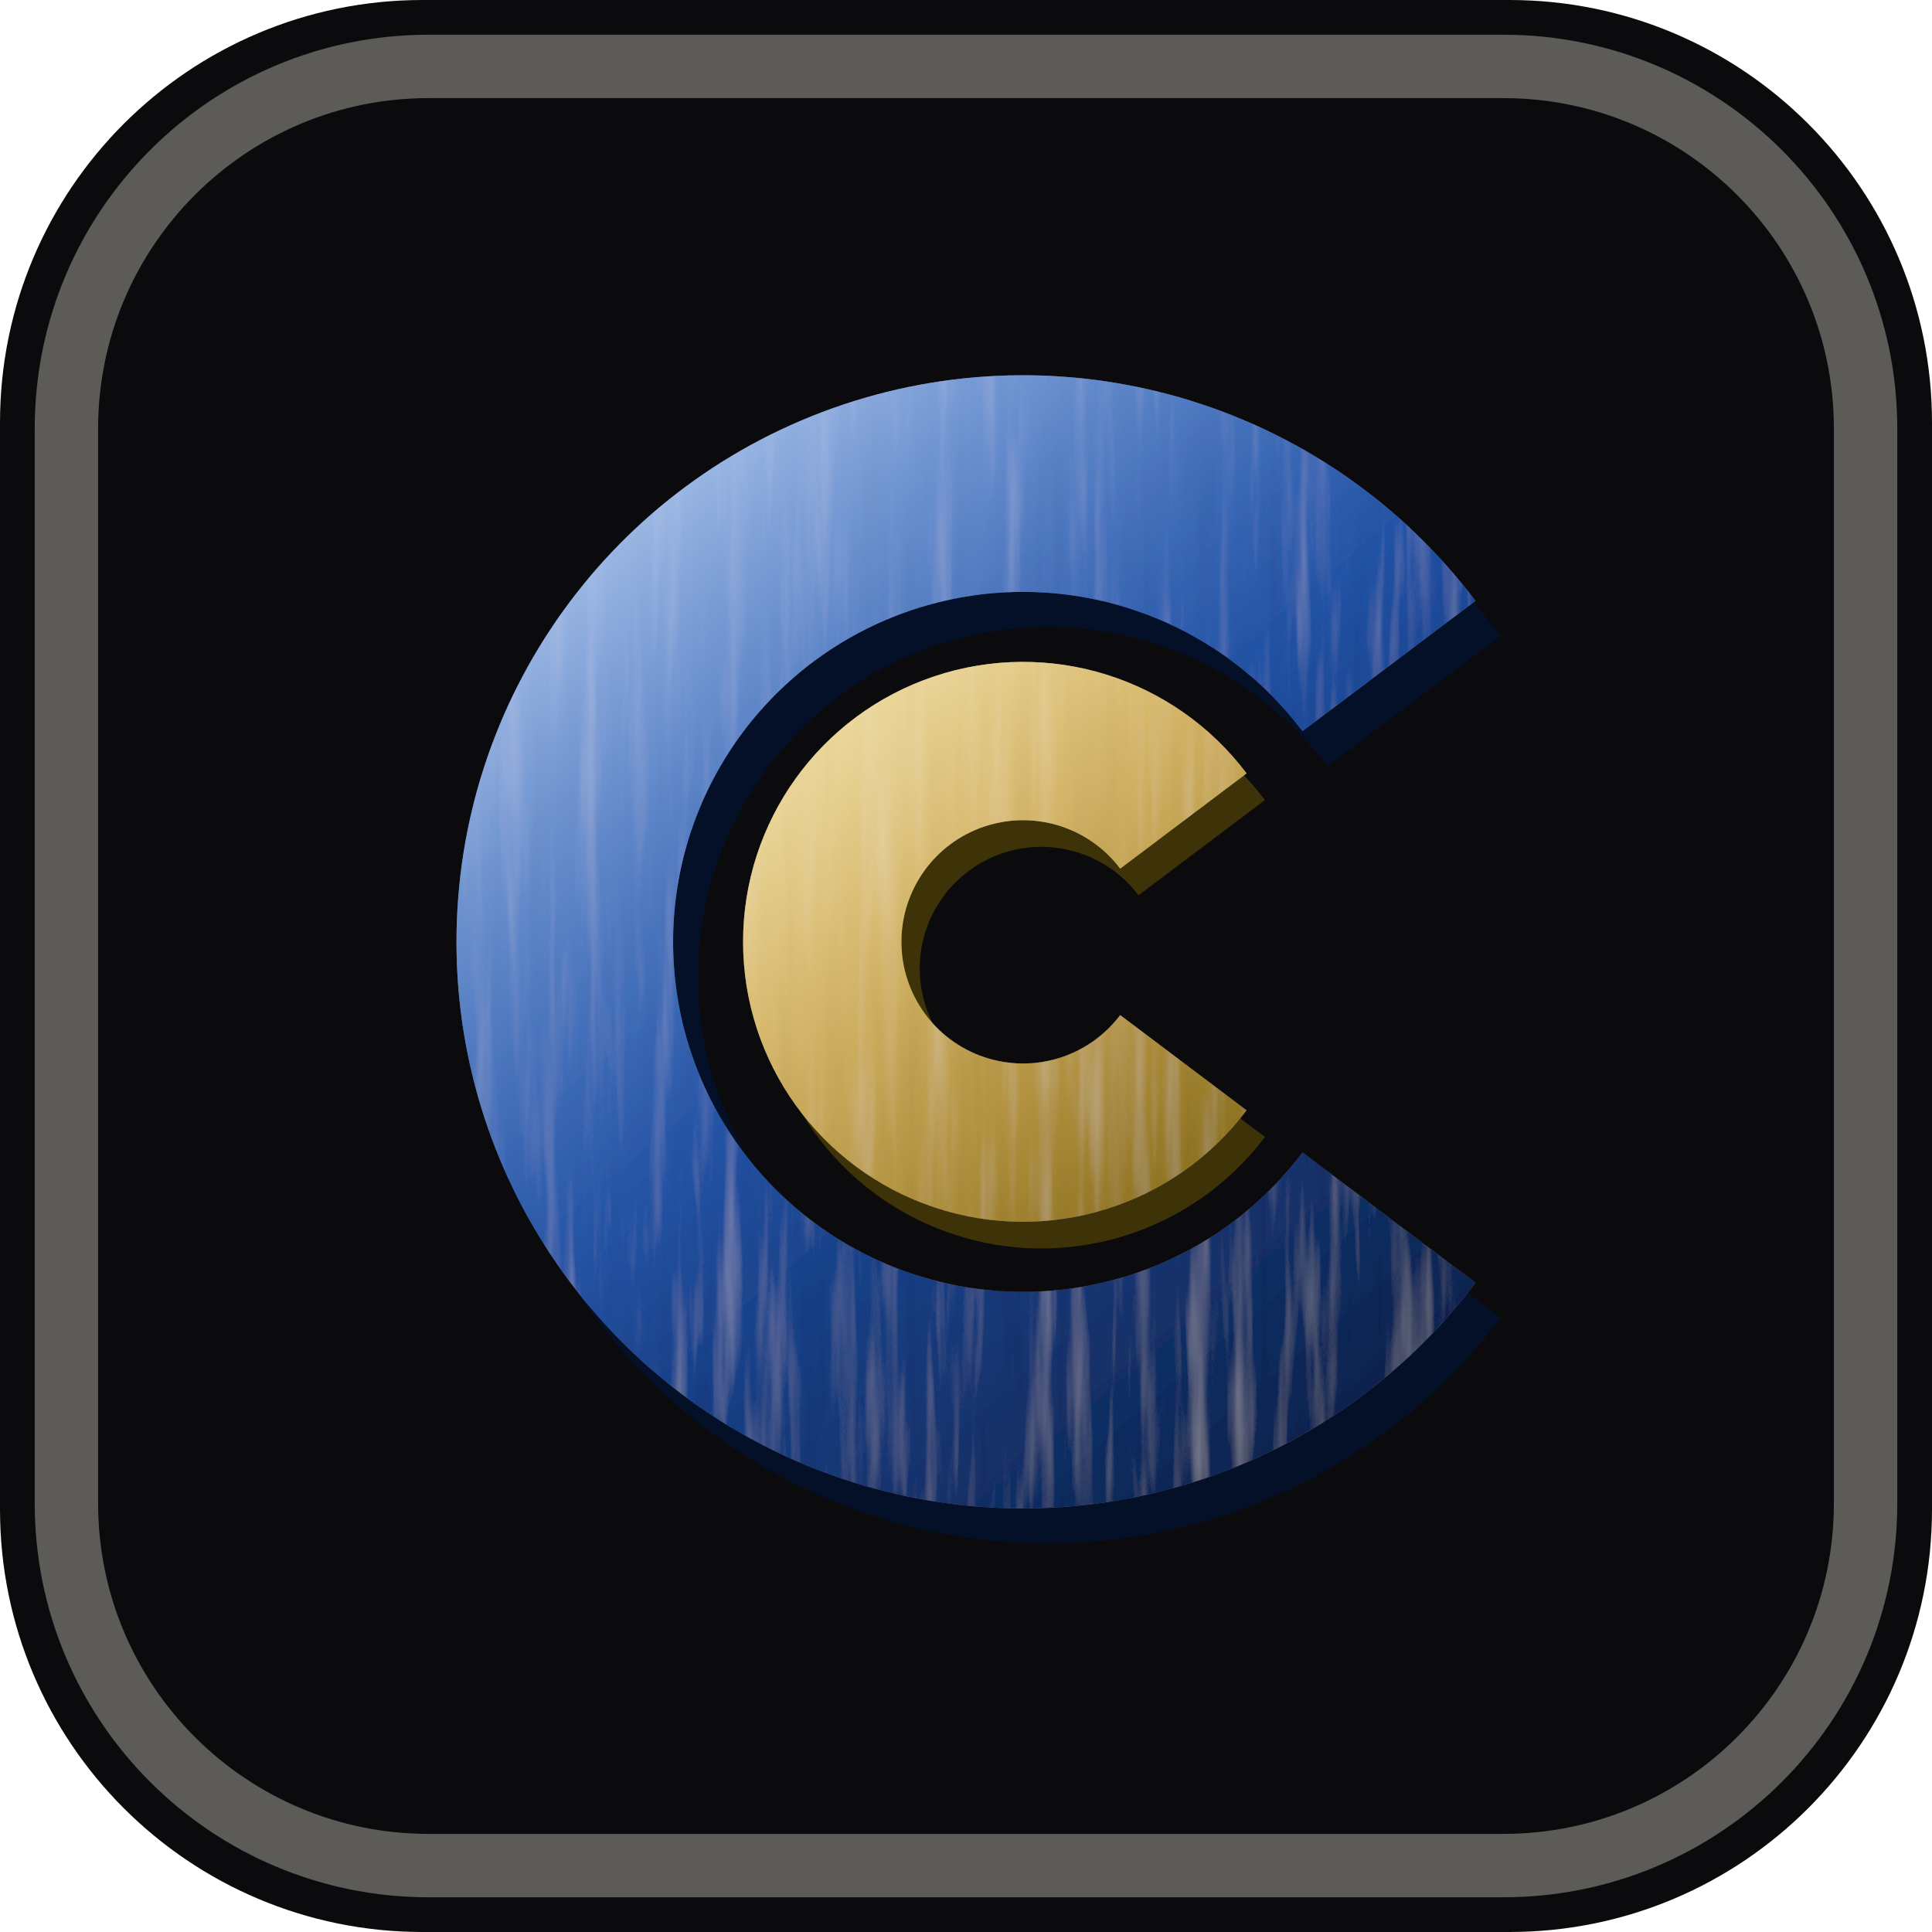
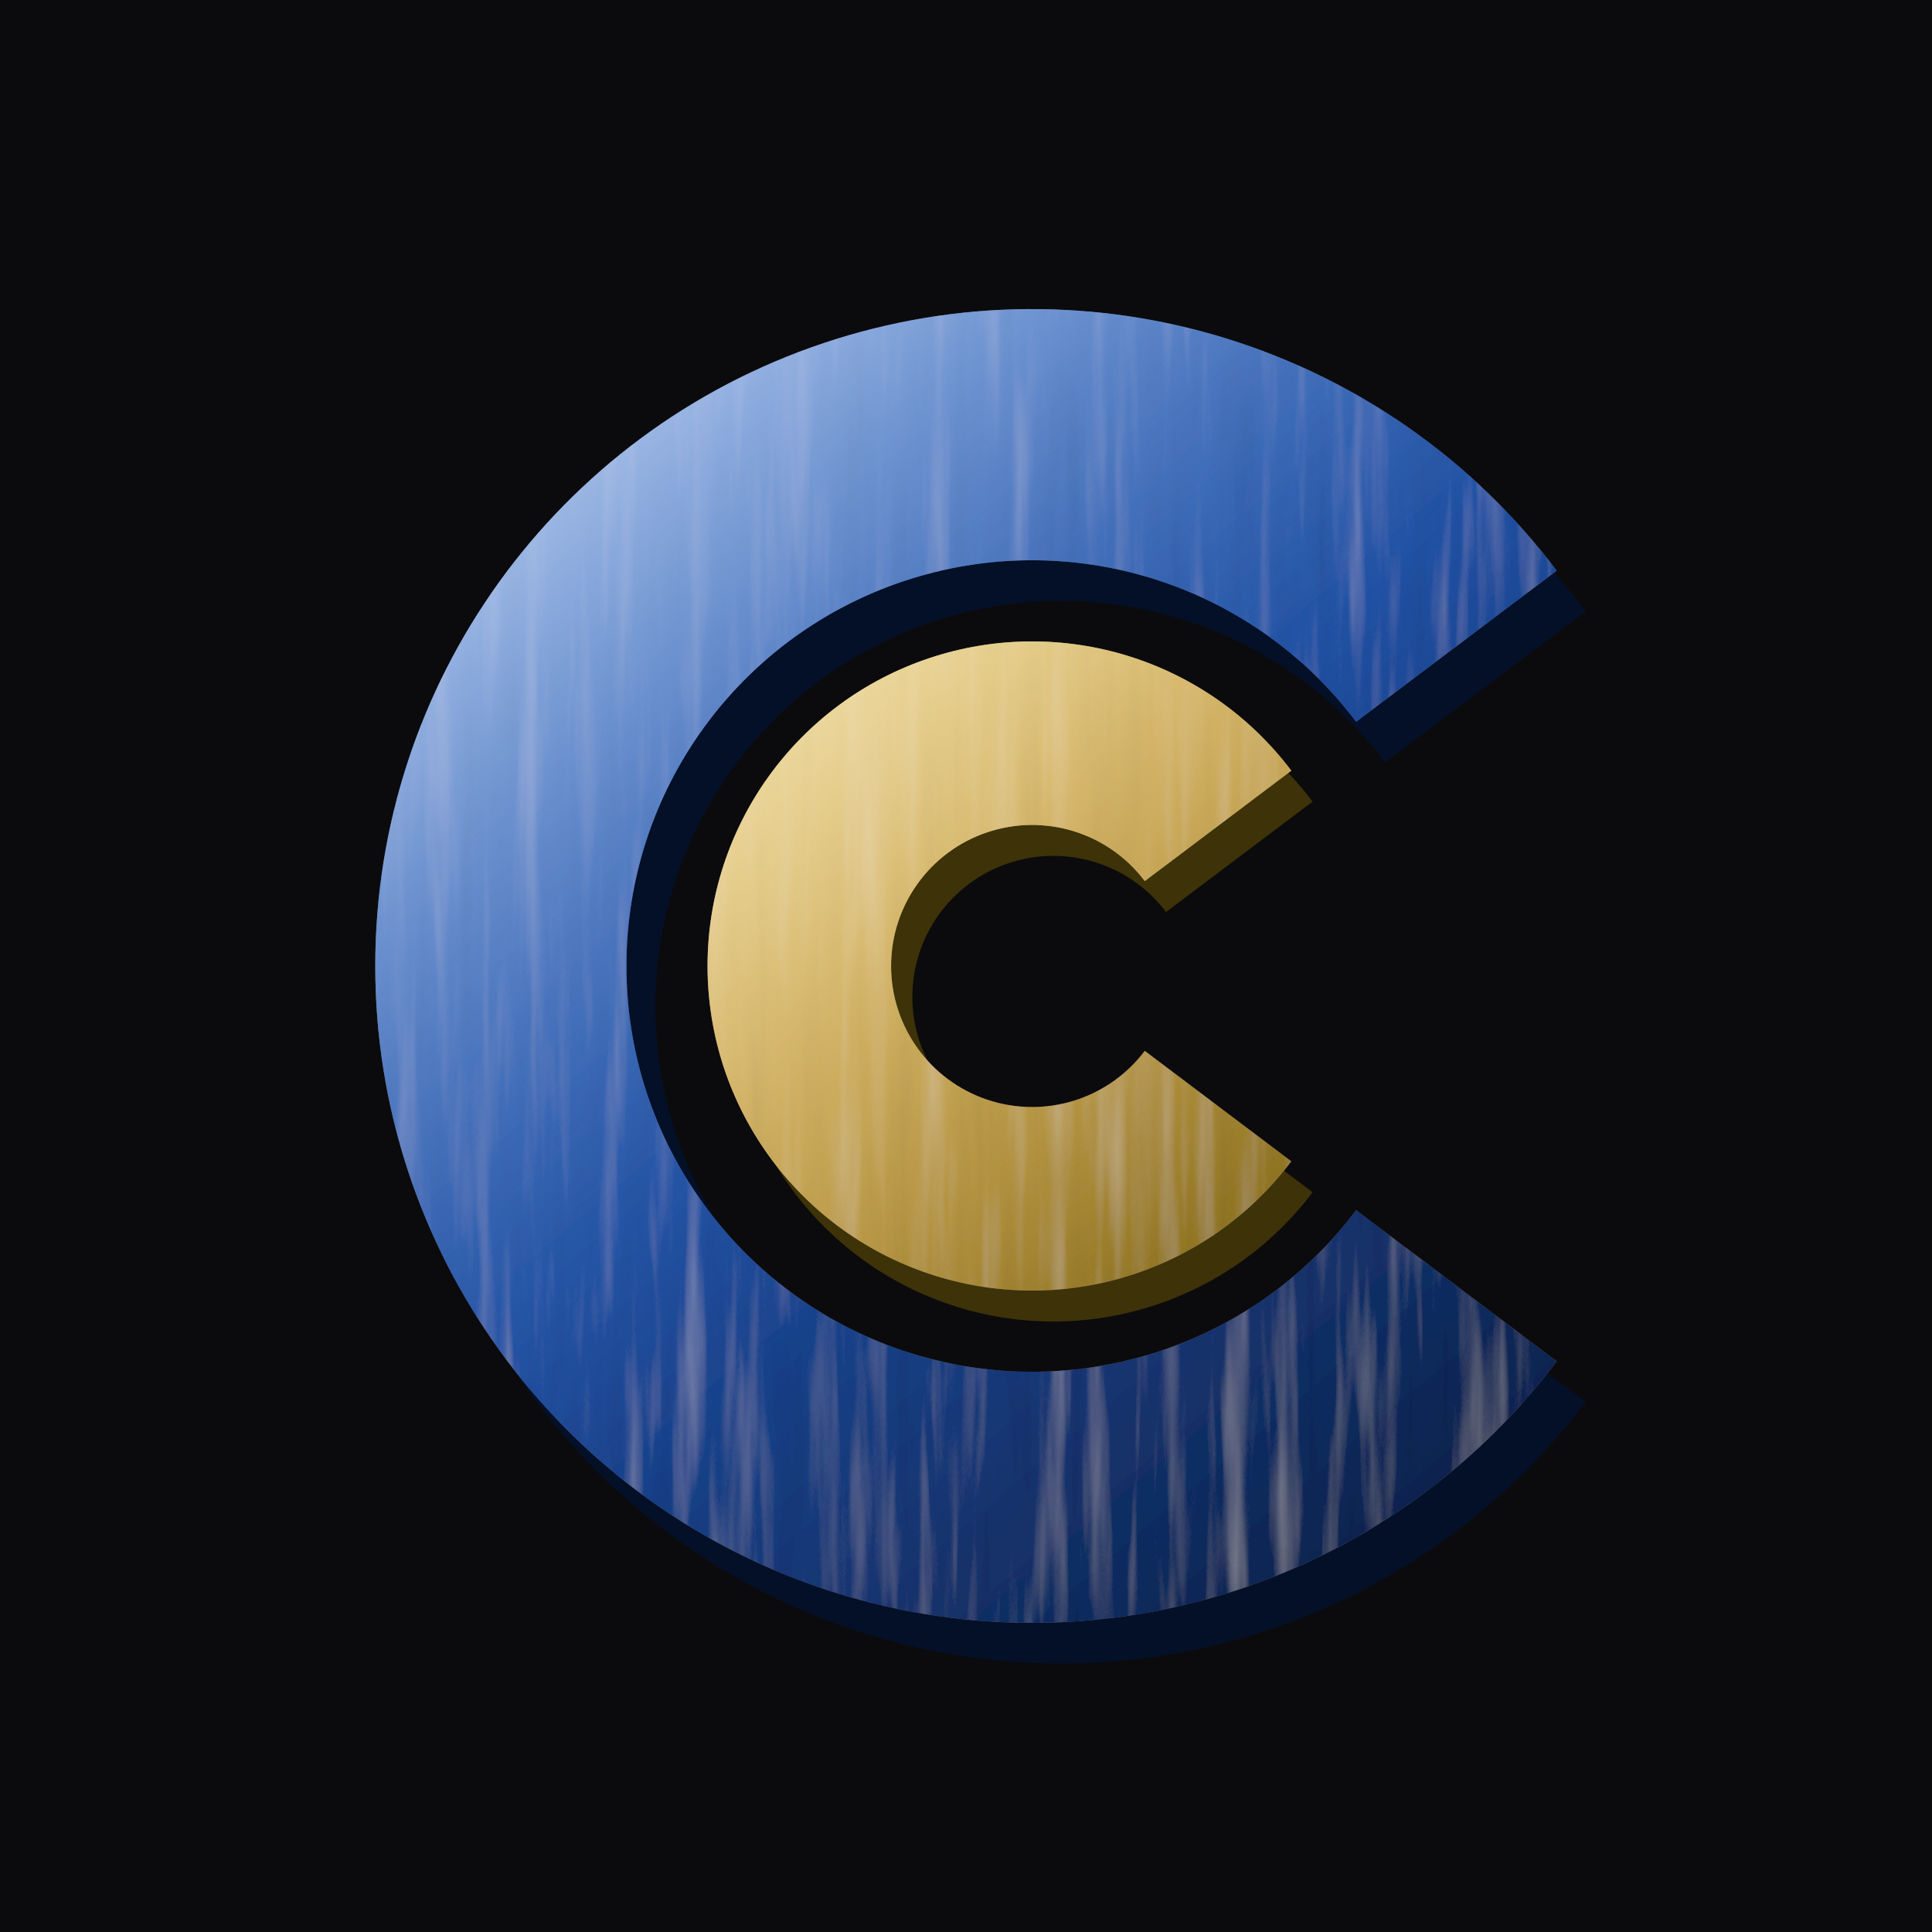
- <svg xmlns="http://www.w3.org/2000/svg" viewBox="0 0 32 32" fill="none">
+ <svg xmlns="http://www.w3.org/2000/svg" viewBox="0 0 100 100" fill="none">
  <defs>
-     <linearGradient id="f-blue" x1="18" y1="12" x2="82" y2="88" gradientUnits="userSpaceOnUse">
+     <linearGradient id="m-blue" x1="18" y1="12" x2="82" y2="88" gradientUnits="userSpaceOnUse">
      <stop offset="0%" stop-color="#c5dcff" />
      <stop offset="18%" stop-color="#4d82d6" />
      <stop offset="48%" stop-color="#1e4fa3" />
      <stop offset="100%" stop-color="#071433" />
    </linearGradient>
-     <linearGradient id="f-blue-hi" x1="22" y1="16" x2="58" y2="54" gradientUnits="userSpaceOnUse">
+     <linearGradient id="m-blue-hi" x1="22" y1="16" x2="58" y2="54" gradientUnits="userSpaceOnUse">
      <stop offset="0%" stop-color="#eef5ff" stop-opacity=".9" />
      <stop offset="100%" stop-color="#1e4fa3" stop-opacity="0" />
    </linearGradient>
-     <linearGradient id="f-gold" x1="28" y1="20" x2="78" y2="82" gradientUnits="userSpaceOnUse">
+     <linearGradient id="m-gold" x1="28" y1="20" x2="78" y2="82" gradientUnits="userSpaceOnUse">
      <stop offset="0%" stop-color="#fff6d2" />
      <stop offset="16%" stop-color="#edd078" />
      <stop offset="42%" stop-color="#c9a34a" />
      <stop offset="72%" stop-color="#8b7020" />
      <stop offset="100%" stop-color="#4a3c0c" />
    </linearGradient>
-     <linearGradient id="f-gold-hi" x1="36" y1="26" x2="68" y2="62" gradientUnits="userSpaceOnUse">
+     <linearGradient id="m-gold-hi" x1="36" y1="26" x2="68" y2="62" gradientUnits="userSpaceOnUse">
      <stop offset="0%" stop-color="#fff8d8" stop-opacity=".95" />
      <stop offset="100%" stop-color="#c9a34a" stop-opacity="0" />
    </linearGradient>
-     <filter id="f-brush" x="-8%" y="-8%" width="116%" height="116%">
+     <filter id="m-brush" x="-8%" y="-8%" width="116%" height="116%">
      <feTurbulence type="fractalNoise" baseFrequency="0.85 0.06" numOctaves="3" seed="3" result="noise" />
      <feColorMatrix type="saturate" values="0" in="noise" result="gray" />
      <feComponentTransfer in="gray" result="grain">
        <feFuncA type="linear" slope="0.42" />
      </feComponentTransfer>
      <feComposite in="grain" in2="SourceAlpha" operator="in" result="clipped" />
      <feBlend in="SourceGraphic" in2="clipped" mode="overlay" />
    </filter>
-     <filter id="f-paper" x="0" y="0" width="100%" height="100%">
+     <filter id="m-paper" x="0" y="0" width="100%" height="100%">
      <feTurbulence type="fractalNoise" baseFrequency="0.65" numOctaves="4" seed="11" result="n" />
      <feColorMatrix type="saturate" values="0" in="n" result="g" />
      <feComponentTransfer in="g" result="grain">
        <feFuncA type="linear" slope="0.22" />
      </feComponentTransfer>
      <feBlend in="SourceGraphic" in2="grain" mode="multiply" />
    </filter>
-     <radialGradient id="f-vignette" cx="50%" cy="38%" r="62%">
+     <radialGradient id="m-vignette" cx="50%" cy="38%" r="62%">
      <stop offset="0%" stop-color="#1a1a1f" />
      <stop offset="100%" stop-color="#0b0b0d" />
    </radialGradient>
-     <linearGradient id="f-flare" x1="0" y1="0" x2="1" y2="0">
+     <linearGradient id="m-flare" x1="0" y1="0" x2="1" y2="0">
      <stop offset="0%" stop-color="#c9a34a" stop-opacity="0" />
      <stop offset="50%" stop-color="#f0d27a" stop-opacity="1" />
      <stop offset="100%" stop-color="#c9a34a" stop-opacity="0" />
    </linearGradient>
-     <filter id="f-flare-glow" x="-40%" y="-400%" width="180%" height="900%">
+     <filter id="m-flare-glow" x="-40%" y="-400%" width="180%" height="900%">
      <feGaussianBlur stdDeviation="2.4" />
    </filter>
  </defs>
-   <rect width="32" height="32" rx="7" fill="#0b0b0d" />
-   <rect x="1.1" y="1.1" width="29.8" height="29.8" rx="6" stroke="#d7d2c6" stroke-width="1.05" stroke-opacity=".4" />
-   <g transform="translate(2.2 1.8) scale(0.276)">
-     <path fill="#041028" d="M80.577 29.538 A34 34 0 1 0 80.577 70.462 L70.195 62.638 A21 21 0 1 1 70.195 37.362 Z" transform="translate(1.5 2.1)" />
-     <path fill="url(#f-blue)" d="M80.577 29.538 A34 34 0 1 0 80.577 70.462 L70.195 62.638 A21 21 0 1 1 70.195 37.362 Z" filter="url(#f-brush)" />
-     <path fill="url(#f-blue-hi)" d="M80.577 29.538 A34 34 0 1 0 80.577 70.462 L70.195 62.638 A21 21 0 1 1 70.195 37.362 Z" />
-     <path fill="#3d3208" d="M66.84 39.89 A16.8 16.8 0 1 0 66.84 60.11 L59.253 54.393 A7.3 7.3 0 1 1 59.253 45.607 Z" transform="translate(1.1 1.6)" />
-     <path fill="url(#f-gold)" d="M66.84 39.89 A16.8 16.8 0 1 0 66.84 60.11 L59.253 54.393 A7.3 7.3 0 1 1 59.253 45.607 Z" filter="url(#f-brush)" />
-     <path fill="url(#f-gold-hi)" d="M66.84 39.89 A16.8 16.8 0 1 0 66.84 60.11 L59.253 54.393 A7.3 7.3 0 1 1 59.253 45.607 Z" />
-   </g>
+   <rect width="100" height="100" fill="#0b0b0d" />
+   <path fill="#041028" d="M80.577 29.538 A34 34 0 1 0 80.577 70.462 L70.195 62.638 A21 21 0 1 1 70.195 37.362 Z" transform="translate(1.5 2.1)" />
+   <path fill="url(#m-blue)" d="M80.577 29.538 A34 34 0 1 0 80.577 70.462 L70.195 62.638 A21 21 0 1 1 70.195 37.362 Z" filter="url(#m-brush)" />
+   <path fill="url(#m-blue-hi)" d="M80.577 29.538 A34 34 0 1 0 80.577 70.462 L70.195 62.638 A21 21 0 1 1 70.195 37.362 Z" />
+   <path fill="#3d3208" d="M66.84 39.89 A16.8 16.8 0 1 0 66.84 60.11 L59.253 54.393 A7.3 7.3 0 1 1 59.253 45.607 Z" transform="translate(1.1 1.6)" />
+   <path fill="url(#m-gold)" d="M66.84 39.89 A16.8 16.8 0 1 0 66.84 60.11 L59.253 54.393 A7.3 7.3 0 1 1 59.253 45.607 Z" filter="url(#m-brush)" />
+   <path fill="url(#m-gold-hi)" d="M66.84 39.89 A16.8 16.8 0 1 0 66.84 60.11 L59.253 54.393 A7.3 7.3 0 1 1 59.253 45.607 Z" />
</svg>
